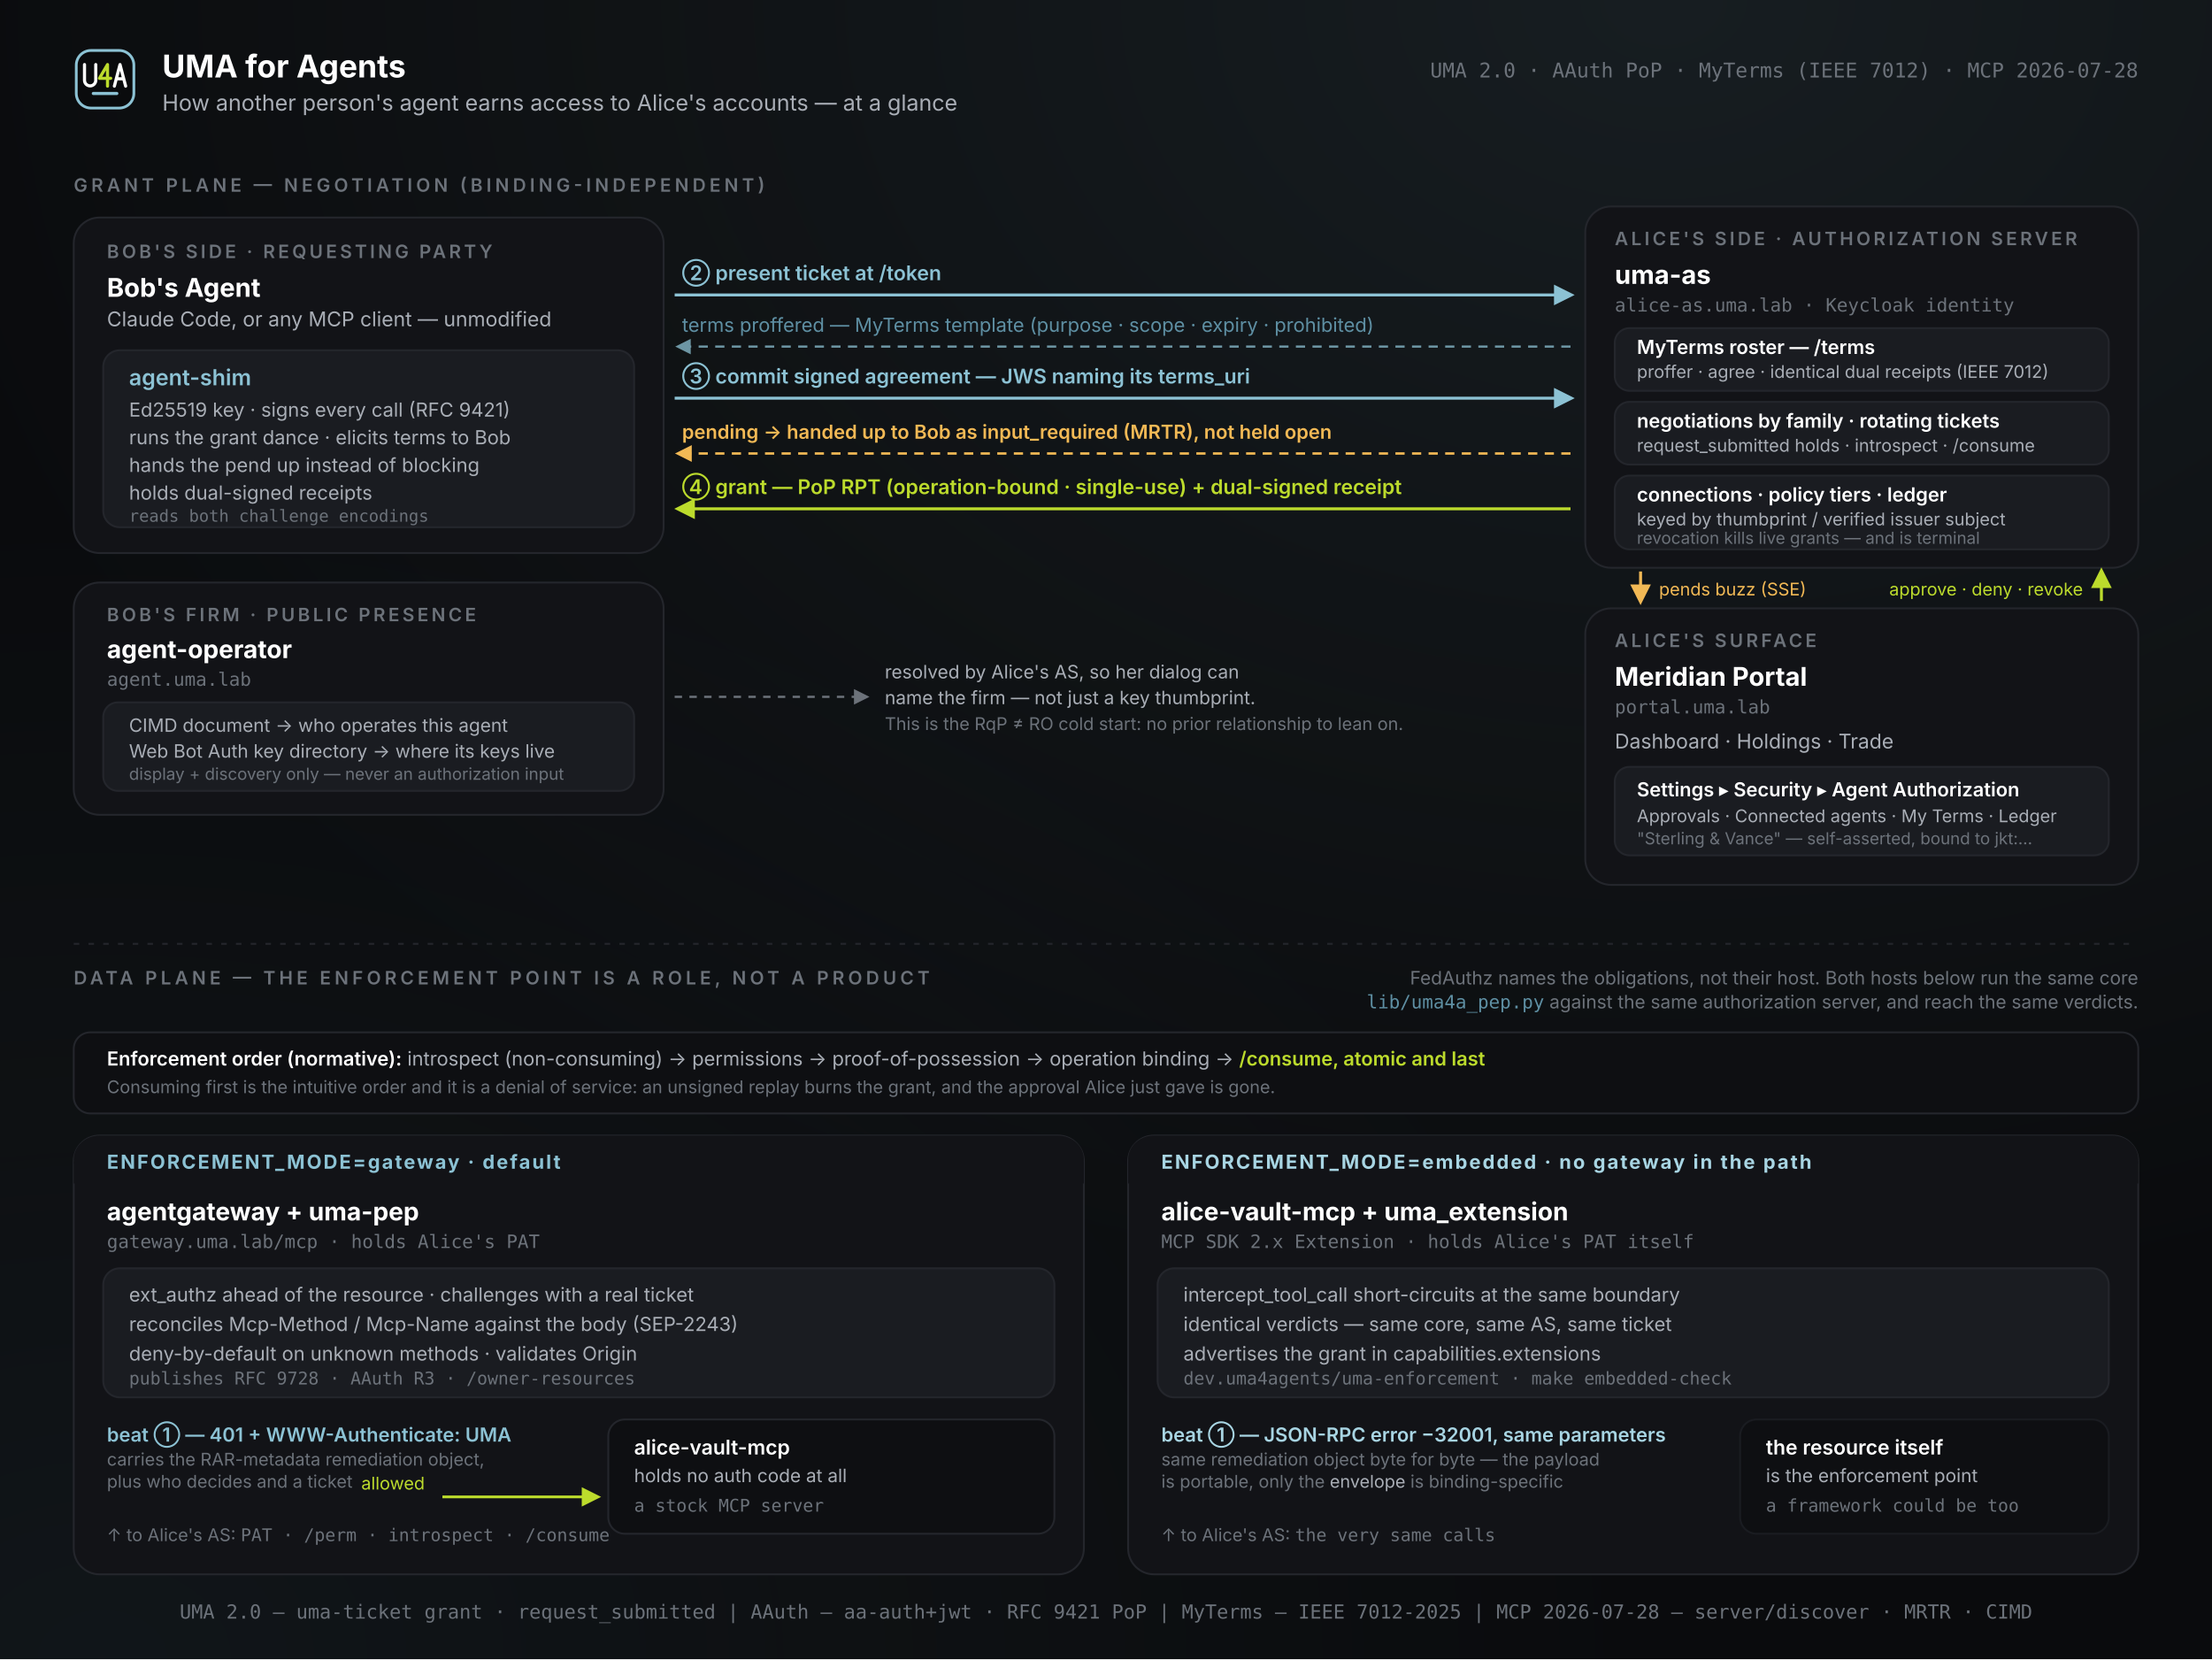
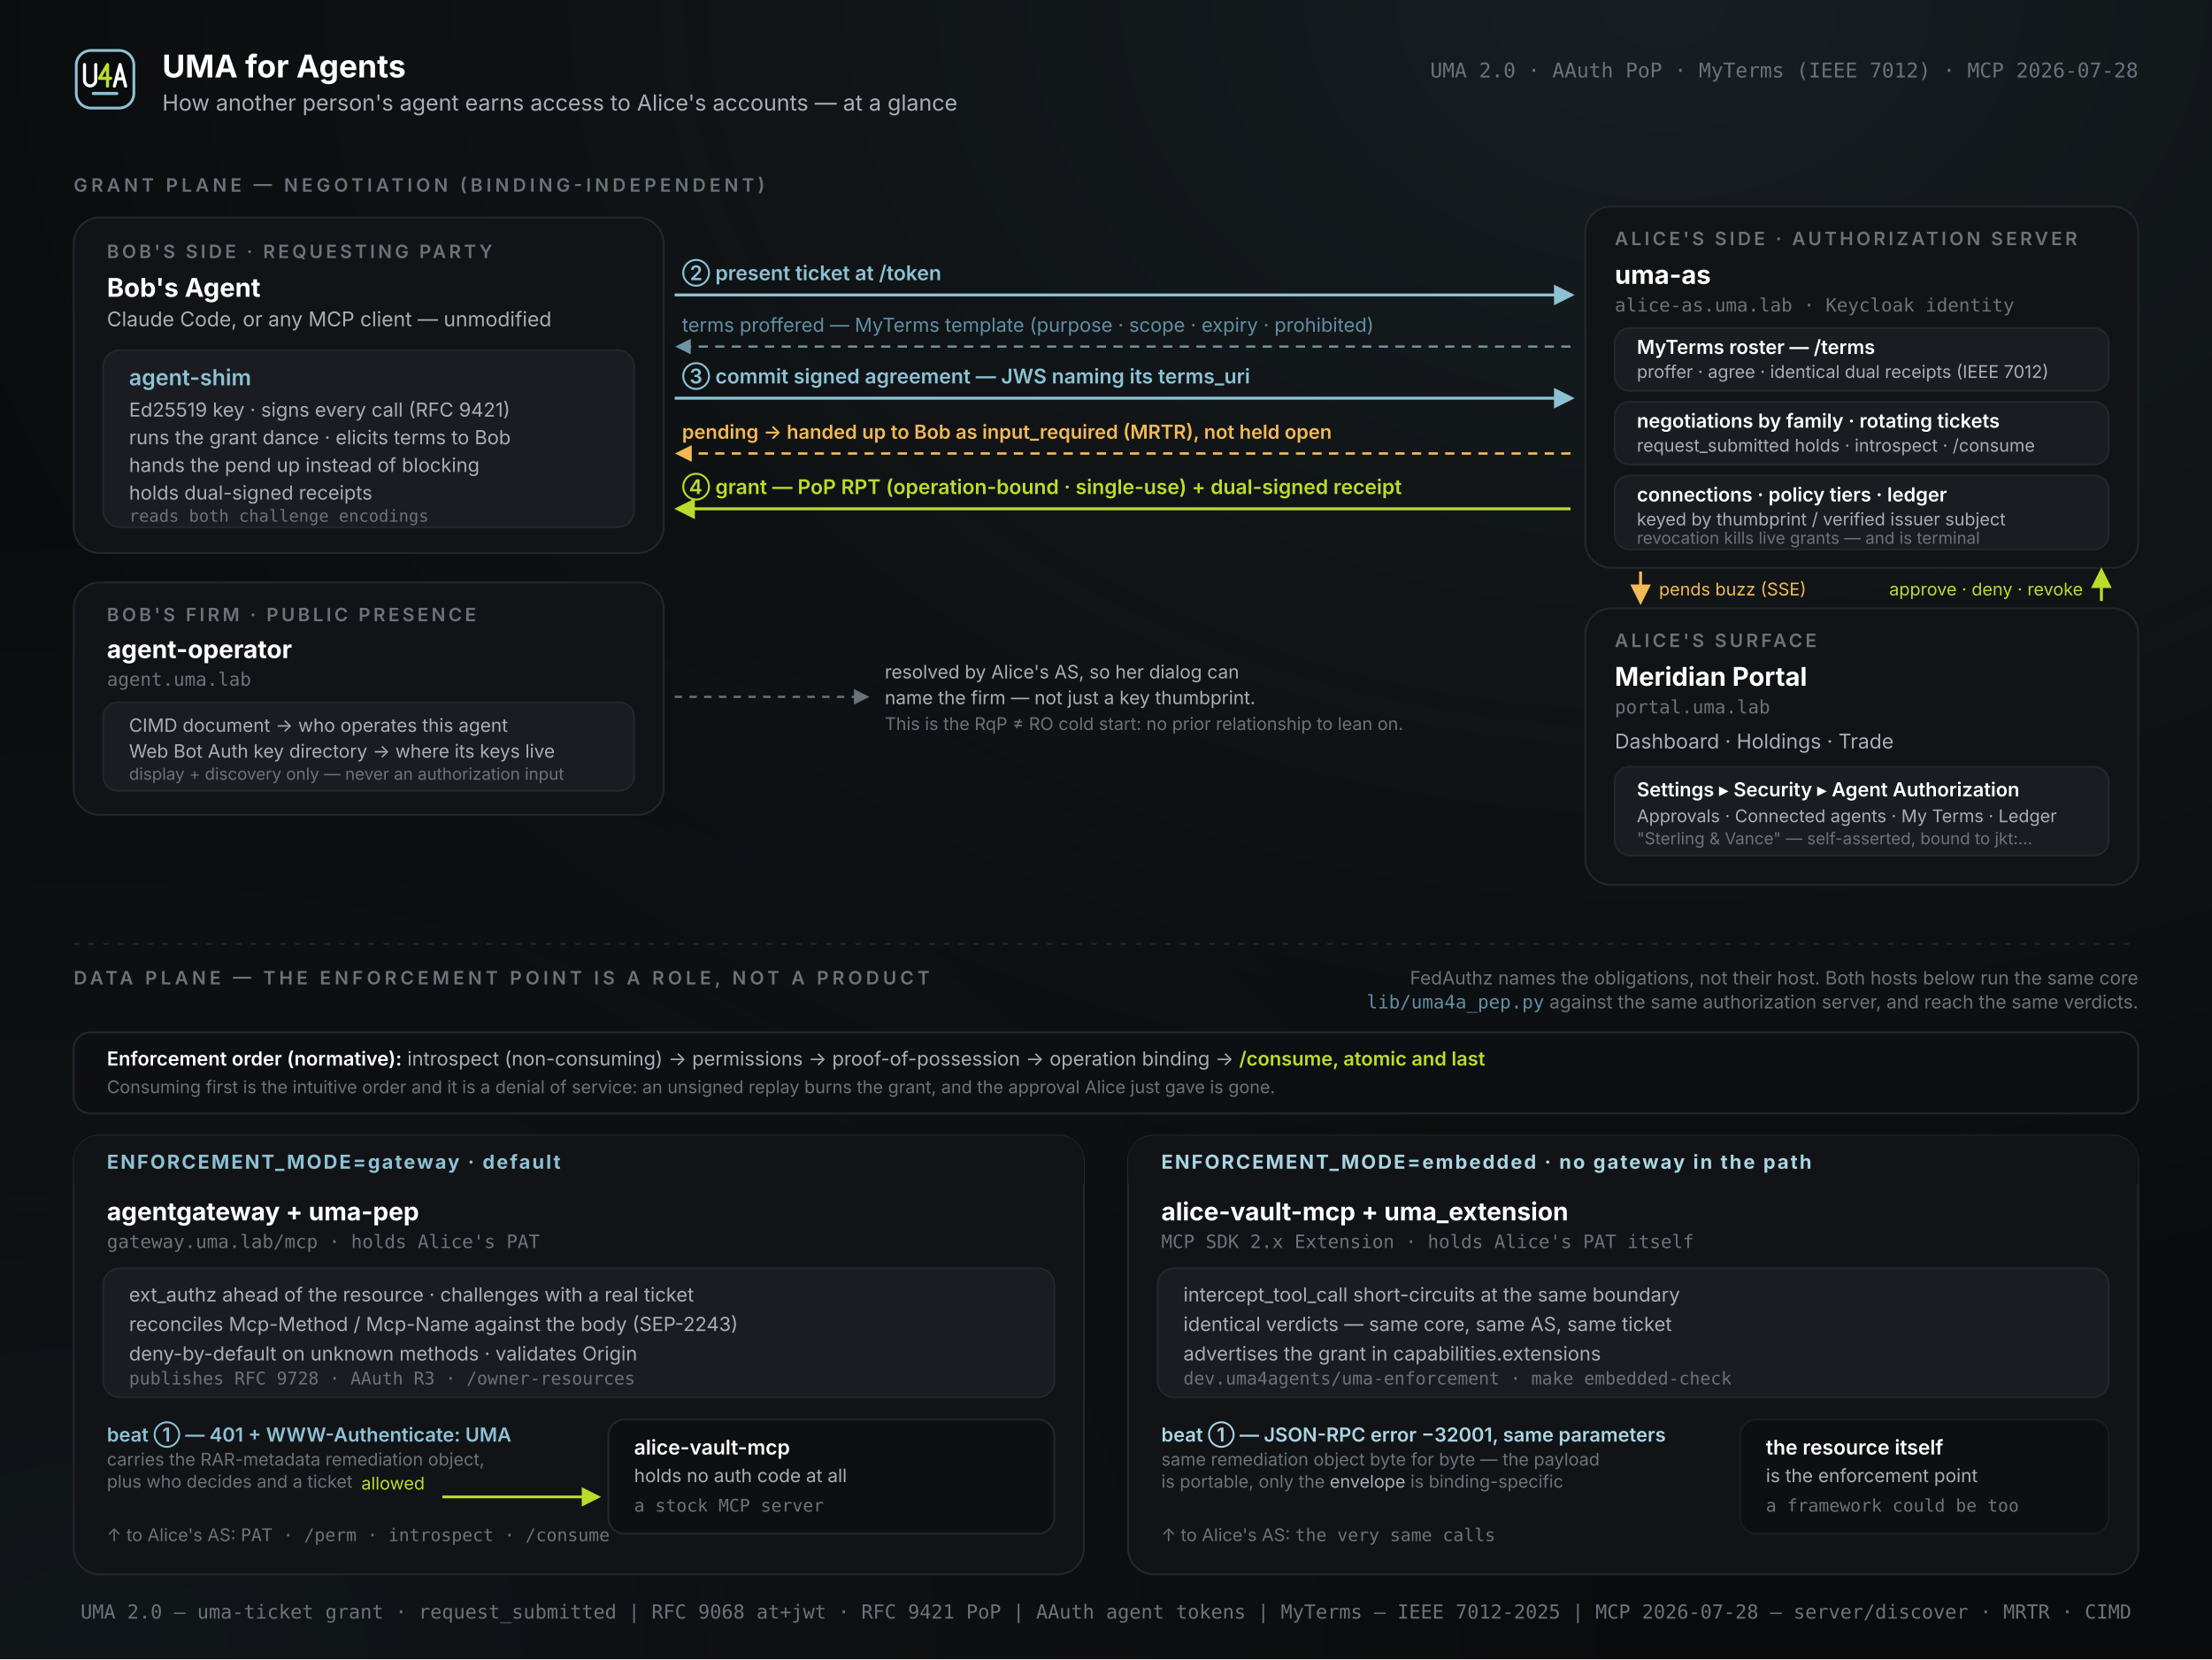
<svg xmlns="http://www.w3.org/2000/svg" viewBox="0 0 1200 900" font-family="system-ui, -apple-system, 'Segoe UI', sans-serif">
  <defs>
    <linearGradient id="mark" x1="0" y1="0" x2="1" y2="1">
      <stop offset="0" stop-color="#8cc2d4" />
      <stop offset="1" stop-color="#5e8fa3" />
    </linearGradient>
    <radialGradient id="glow1" cx="0.75" cy="0" r="0.8">
      <stop offset="0" stop-color="#8cc2d4" stop-opacity="0.10" />
      <stop offset="1" stop-color="#8cc2d4" stop-opacity="0" />
    </radialGradient>
    <radialGradient id="glow2" cx="0.05" cy="1" r="0.7">
      <stop offset="0" stop-color="#5e8fa3" stop-opacity="0.08" />
      <stop offset="1" stop-color="#5e8fa3" stop-opacity="0" />
    </radialGradient>
    <marker id="mAccent" viewBox="0 0 10 10" refX="8" refY="5" markerWidth="7" markerHeight="7" orient="auto-start-reverse">
      <path d="M0,0 L10,5 L0,10 z" fill="#8cc2d4" />
    </marker>
    <marker id="mGreen" viewBox="0 0 10 10" refX="8" refY="5" markerWidth="7" markerHeight="7" orient="auto-start-reverse">
      <path d="M0,0 L10,5 L0,10 z" fill="#bcdb2c" />
    </marker>
    <marker id="mWarn" viewBox="0 0 10 10" refX="8" refY="5" markerWidth="7" markerHeight="7" orient="auto-start-reverse">
      <path d="M0,0 L10,5 L0,10 z" fill="#f2b955" />
    </marker>
    <marker id="mDim" viewBox="0 0 10 10" refX="8" refY="5" markerWidth="7" markerHeight="7" orient="auto-start-reverse">
      <path d="M0,0 L10,5 L0,10 z" fill="#6c727a" />
    </marker>
  </defs>
  <rect width="1200" height="900" fill="#0a0b0d" />
  <rect width="1200" height="900" fill="url(#glow1)" />
  <rect width="1200" height="900" fill="url(#glow2)" />
  <g transform="translate(40 26) scale(0.53125)">
    <rect x="2.6" y="2.6" width="58.8" height="58.8" rx="15" fill="#0a0b0d" stroke="#8cc2d4" stroke-width="2.8" />
    <g fill="none" stroke-width="3.2" stroke-linecap="round" stroke-linejoin="round">
      <path d="M11 17 L11 33 A5.75 5.75 0 0 0 22.5 33 L22.5 17" stroke="#ffffff" />
      <path d="M34.5 17 L26.25 31 L37.75 31 M34.5 17 L34.5 39" stroke="#bcdb2c" />
      <path d="M41.5 39 L47.25 17 L53 39 M43.5 31.5 L51 31.5" stroke="#ffffff" />
    </g>
    <path d="M20 46.5 L44 46.5" fill="none" stroke="#8cc2d4" stroke-width="3.2" stroke-linecap="round" />
  </g>
  <text x="88" y="42" fill="#ffffff" font-size="17" font-weight="650">UMA for Agents</text>
  <text x="88" y="60" fill="#a9aeb6" font-size="12">How another person's agent earns access to Alice's accounts — at a glance</text>
  <text x="1160" y="42" text-anchor="end" fill="#6c727a" font-size="11" font-family="ui-monospace, 'SF Mono', Menlo, monospace">UMA 2.0 · AAuth PoP · MyTerms (IEEE 7012) · MCP 2026-07-28</text>
  <text x="40" y="104" fill="#6c727a" font-size="10" letter-spacing="2" font-weight="600">GRANT PLANE — NEGOTIATION (BINDING-INDEPENDENT)</text>
  <rect x="40" y="118" width="320" height="182" rx="14" fill="#121317" stroke="#24262c" />
  <text x="58" y="140" fill="#6c727a" font-size="10" letter-spacing="1.6" font-weight="600">BOB'S SIDE · REQUESTING PARTY</text>
  <text x="58" y="161" fill="#ffffff" font-size="14" font-weight="650">Bob's Agent</text>
  <text x="58" y="177" fill="#a9aeb6" font-size="11">Claude Code, or any MCP client — unmodified</text>
  <rect x="56" y="190" width="288" height="96" rx="9" fill="#1a1c21" stroke="#24262c" />
  <text x="70" y="209" fill="#8cc2d4" font-size="12" font-weight="620">agent-shim</text>
  <text x="70" y="226" fill="#a9aeb6" font-size="10.5">Ed25519 key · signs every call (RFC 9421)</text>
  <text x="70" y="241" fill="#a9aeb6" font-size="10.5">runs the grant dance · elicits terms to Bob</text>
  <text x="70" y="256" fill="#a9aeb6" font-size="10.5">hands the pend up instead of blocking</text>
  <text x="70" y="271" fill="#a9aeb6" font-size="10.5">holds dual-signed receipts</text>
  <text x="70" y="283" fill="#6c727a" font-size="9" font-family="ui-monospace, Menlo, monospace">reads both challenge encodings</text>
  <rect x="860" y="112" width="300" height="196" rx="14" fill="#121317" stroke="#24262c" />
  <text x="876" y="133" fill="#6c727a" font-size="10" letter-spacing="1.6" font-weight="600">ALICE'S SIDE · AUTHORIZATION SERVER</text>
  <text x="876" y="154" fill="#ffffff" font-size="14" font-weight="650">uma-as</text>
  <text x="876" y="169" fill="#6c727a" font-size="10" font-family="ui-monospace, Menlo, monospace">alice-as.uma.lab · Keycloak identity</text>
  <rect x="876" y="178" width="268" height="34" rx="8" fill="#1a1c21" stroke="#24262c" />
  <text x="888" y="192" fill="#ffffff" font-size="10.5" font-weight="600">MyTerms roster — /terms</text>
  <text x="888" y="205" fill="#a9aeb6" font-size="9.5">proffer · agree · identical dual receipts (IEEE 7012)</text>
  <rect x="876" y="218" width="268" height="34" rx="8" fill="#1a1c21" stroke="#24262c" />
  <text x="888" y="232" fill="#ffffff" font-size="10.5" font-weight="600">negotiations by family · rotating tickets</text>
  <text x="888" y="245" fill="#a9aeb6" font-size="9.5">request_submitted holds · introspect · /consume</text>
  <rect x="876" y="258" width="268" height="40" rx="8" fill="#1a1c21" stroke="#24262c" />
  <text x="888" y="272" fill="#ffffff" font-size="10.5" font-weight="600">connections · policy tiers · ledger</text>
  <text x="888" y="285" fill="#a9aeb6" font-size="9.5">keyed by thumbprint / verified issuer subject</text>
  <text x="888" y="295" fill="#6c727a" font-size="9">revocation kills live grants — and is terminal</text>
  <text x="370" y="152" fill="#8cc2d4" font-size="11" font-weight="600">② present ticket at /token</text>
  <line x1="366" y1="160" x2="852" y2="160" stroke="#8cc2d4" stroke-width="1.6" marker-end="url(#mAccent)" />
  <text x="370" y="180" fill="#5e8fa3" font-size="10.5">terms proffered — MyTerms template (purpose · scope · expiry · prohibited)</text>
  <line x1="852" y1="188" x2="368" y2="188" stroke="#8cc2d4" stroke-width="1.2" stroke-dasharray="5 4" opacity="0.75" marker-end="url(#mAccent)" />
  <text x="370" y="208" fill="#8cc2d4" font-size="11" font-weight="600">③ commit signed agreement — JWS naming its terms_uri</text>
  <line x1="366" y1="216" x2="852" y2="216" stroke="#8cc2d4" stroke-width="1.6" marker-end="url(#mAccent)" />
  <text x="370" y="238" fill="#f2b955" font-size="10.5" font-weight="600">pending → handed up to Bob as input_required (MRTR), not held open</text>
  <line x1="852" y1="246" x2="368" y2="246" stroke="#f2b955" stroke-width="1.3" stroke-dasharray="5 4" marker-end="url(#mWarn)" />
  <text x="370" y="268" fill="#bcdb2c" font-size="11" font-weight="600">④ grant — PoP RPT (operation-bound · single-use) + dual-signed receipt</text>
  <line x1="852" y1="276" x2="368" y2="276" stroke="#bcdb2c" stroke-width="1.6" marker-end="url(#mGreen)" />
  <rect x="40" y="316" width="320" height="126" rx="14" fill="#121317" stroke="#24262c" />
  <text x="58" y="337" fill="#6c727a" font-size="10" letter-spacing="1.6" font-weight="600">BOB'S FIRM · PUBLIC PRESENCE</text>
  <text x="58" y="357" fill="#ffffff" font-size="13.5" font-weight="650">agent-operator</text>
  <text x="58" y="372" fill="#6c727a" font-size="10" font-family="ui-monospace, Menlo, monospace">agent.uma.lab</text>
  <rect x="56" y="381" width="288" height="48" rx="8" fill="#1a1c21" stroke="#24262c" />
  <text x="70" y="397" fill="#a9aeb6" font-size="10">CIMD document → who operates this agent</text>
  <text x="70" y="411" fill="#a9aeb6" font-size="10">Web Bot Auth key directory → where its keys live</text>
  <text x="70" y="423" fill="#6c727a" font-size="9">display + discovery only — never an authorization input</text>
  <line x1="366" y1="378" x2="470" y2="378" stroke="#6c727a" stroke-width="1.2" stroke-dasharray="4 4" marker-end="url(#mDim)" />
  <text x="480" y="368" fill="#a9aeb6" font-size="10">resolved by Alice's AS, so her dialog can</text>
  <text x="480" y="382" fill="#a9aeb6" font-size="10">name the firm — not just a key thumbprint.</text>
  <text x="480" y="396" fill="#6c727a" font-size="9.5">This is the RqP ≠ RO cold start: no prior relationship to lean on.</text>
  <rect x="860" y="330" width="300" height="150" rx="14" fill="#121317" stroke="#24262c" />
  <text x="876" y="351" fill="#6c727a" font-size="10" letter-spacing="1.6" font-weight="600">ALICE'S SURFACE</text>
  <text x="876" y="372" fill="#ffffff" font-size="14" font-weight="650">Meridian Portal</text>
  <text x="876" y="387" fill="#6c727a" font-size="10" font-family="ui-monospace, Menlo, monospace">portal.uma.lab</text>
  <text x="876" y="406" fill="#a9aeb6" font-size="11">Dashboard · Holdings · Trade</text>
  <rect x="876" y="416" width="268" height="48" rx="8" fill="#1a1c21" stroke="#24262c" />
  <text x="888" y="432" fill="#ffffff" font-size="10.5" font-weight="600">Settings ▸ Security ▸ Agent Authorization</text>
  <text x="888" y="446" fill="#a9aeb6" font-size="9.5">Approvals · Connected agents · My Terms · Ledger</text>
  <text x="888" y="458" fill="#6c727a" font-size="9">"Sterling &amp; Vance" — self-asserted, bound to jkt:…</text>
  <line x1="890" y1="310" x2="890" y2="326" stroke="#f2b955" stroke-width="1.6" marker-end="url(#mWarn)" />
  <text x="900" y="323" fill="#f2b955" font-size="9.5">pends buzz (SSE)</text>
  <line x1="1140" y1="326" x2="1140" y2="310" stroke="#bcdb2c" stroke-width="1.6" marker-end="url(#mGreen)" />
  <text x="1130" y="323" text-anchor="end" fill="#bcdb2c" font-size="9.5">approve · deny · revoke</text>
  <line x1="40" y1="512" x2="1160" y2="512" stroke="#24262c" stroke-dasharray="3 5" />
  <text x="40" y="534" fill="#6c727a" font-size="10" letter-spacing="2" font-weight="600">DATA PLANE — THE ENFORCEMENT POINT IS A ROLE, NOT A PRODUCT</text>
  <text x="1160" y="534" text-anchor="end" fill="#6c727a" font-size="10">FedAuthz names the obligations, not their host. Both hosts below run the same core</text>
  <text x="1160" y="547" text-anchor="end" fill="#6c727a" font-size="10">
    <tspan font-family="ui-monospace, Menlo, monospace" fill="#5e8fa3">lib/uma4a_pep.py</tspan> against the same authorization server, and reach the same verdicts.</text>
  <rect x="40" y="560" width="1120" height="44" rx="9" fill="#0e0f12" stroke="#24262c" />
  <text x="58" y="578" fill="#a9aeb6" font-size="10.5">
    <tspan fill="#ffffff" font-weight="600">Enforcement order (normative):</tspan>
    introspect (non-consuming) → permissions → proof-of-possession → operation binding →
    <tspan fill="#bcdb2c" font-weight="600">/consume, atomic and last</tspan>
  </text>
  <text x="58" y="593" fill="#6c727a" font-size="9.5">Consuming first is the intuitive order and it is a denial of service: an unsigned replay burns the grant, and the approval Alice just gave is gone.</text>
  <rect x="40" y="616" width="548" height="238" rx="14" fill="#121317" stroke="#24262c" />
  <rect x="40" y="616" width="548" height="26" rx="14" fill="#121317" />
  <rect x="40" y="630" width="548" height="12" fill="#121317" />
  <text x="58" y="634" fill="#8cc2d4" font-size="10.5" font-weight="700" letter-spacing="1">ENFORCEMENT_MODE=gateway  ·  default</text>
  <text x="58" y="662" fill="#ffffff" font-size="13.5" font-weight="650">agentgateway + uma-pep</text>
  <text x="58" y="677" fill="#6c727a" font-size="10" font-family="ui-monospace, Menlo, monospace">gateway.uma.lab/mcp · holds Alice's PAT</text>
  <rect x="56" y="688" width="516" height="70" rx="9" fill="#1a1c21" stroke="#24262c" />
  <text x="70" y="706" fill="#a9aeb6" font-size="10.5">ext_authz ahead of the resource · challenges with a real ticket</text>
  <text x="70" y="722" fill="#a9aeb6" font-size="10.5">reconciles Mcp-Method / Mcp-Name against the body (SEP-2243)</text>
  <text x="70" y="738" fill="#a9aeb6" font-size="10.5">deny-by-default on unknown methods · validates Origin</text>
  <text x="70" y="751" fill="#6c727a" font-size="9.5" font-family="ui-monospace, Menlo, monospace">publishes RFC 9728 · AAuth R3 · /owner-resources</text>
  <text x="58" y="782" fill="#8cc2d4" font-size="10.5" font-weight="600">beat ① — 401 + WWW-Authenticate: UMA</text>
  <text x="58" y="795" fill="#6c727a" font-size="9.5">carries the RAR-metadata remediation object,</text>
  <text x="58" y="807" fill="#6c727a" font-size="9.5">plus who decides and a ticket</text>
  <rect x="330" y="770" width="242" height="62" rx="9" fill="#0e0f12" stroke="#24262c" />
  <text x="344" y="789" fill="#ffffff" font-size="11" font-weight="620">alice-vault-mcp</text>
  <text x="344" y="804" fill="#a9aeb6" font-size="10">holds no auth code at all</text>
  <text x="344" y="820" fill="#6c727a" font-size="9.5" font-family="ui-monospace, Menlo, monospace">a stock MCP server</text>
  <line x1="240" y1="812" x2="324" y2="812" stroke="#bcdb2c" stroke-width="1.5" marker-end="url(#mGreen)" />
  <text x="196" y="808" fill="#bcdb2c" font-size="9.5">allowed</text>
  <rect x="612" y="616" width="548" height="238" rx="14" fill="#121317" stroke="#24262c" />
  <rect x="612" y="616" width="548" height="26" rx="14" fill="#121317" />
  <rect x="612" y="630" width="548" height="12" fill="#121317" />
  <text x="630" y="634" fill="#a8d5e3" font-size="10.5" font-weight="700" letter-spacing="1">ENFORCEMENT_MODE=embedded  ·  no gateway in the path</text>
  <text x="630" y="662" fill="#ffffff" font-size="13.5" font-weight="650">alice-vault-mcp + uma_extension</text>
  <text x="630" y="677" fill="#6c727a" font-size="10" font-family="ui-monospace, Menlo, monospace">MCP SDK 2.x Extension · holds Alice's PAT itself</text>
  <rect x="628" y="688" width="516" height="70" rx="9" fill="#1a1c21" stroke="#24262c" />
  <text x="642" y="706" fill="#a9aeb6" font-size="10.5">intercept_tool_call short-circuits at the same boundary</text>
  <text x="642" y="722" fill="#a9aeb6" font-size="10.5">identical verdicts — same core, same AS, same ticket</text>
  <text x="642" y="738" fill="#a9aeb6" font-size="10.5">advertises the grant in capabilities.extensions</text>
  <text x="642" y="751" fill="#6c727a" font-size="9.5" font-family="ui-monospace, Menlo, monospace">dev.uma4agents/uma-enforcement · make embedded-check</text>
  <text x="630" y="782" fill="#a8d5e3" font-size="10.5" font-weight="600">beat ① — JSON-RPC error −32001, same parameters</text>
  <text x="630" y="795" fill="#6c727a" font-size="9.5">same remediation object byte for byte — the payload</text>
  <text x="630" y="807" fill="#6c727a" font-size="9.5">is portable, only the <tspan fill="#a9aeb6">envelope</tspan> is binding-specific</text>
  <rect x="944" y="770" width="200" height="62" rx="9" fill="#0e0f12" stroke="#1a1c21" />
  <text x="958" y="789" fill="#ffffff" font-size="11" font-weight="620">the resource itself</text>
  <text x="958" y="804" fill="#a9aeb6" font-size="10">is the enforcement point</text>
  <text x="958" y="820" fill="#6c727a" font-size="9.5" font-family="ui-monospace, Menlo, monospace">a framework could be too</text>
  <text x="58" y="836" fill="#6c727a" font-size="9.5">↑ to Alice's AS: <tspan font-family="ui-monospace, Menlo, monospace">PAT · /perm · introspect · /consume</tspan>
  </text>
  <text x="630" y="836" fill="#6c727a" font-size="9.5">↑ to Alice's AS: <tspan font-family="ui-monospace, Menlo, monospace">the very same calls</tspan>
  </text>
-   <text x="600" y="878" text-anchor="middle" fill="#6c727a" font-size="10.5" font-family="ui-monospace, 'SF Mono', Menlo, monospace">UMA 2.0 — uma-ticket grant · request_submitted    |    AAuth — aa-auth+jwt · RFC 9421 PoP    |    MyTerms — IEEE 7012-2025    |    MCP 2026-07-28 — server/discover · MRTR · CIMD</text>
+   <text x="600" y="878" text-anchor="middle" fill="#6c727a" font-size="10.5" font-family="ui-monospace, 'SF Mono', Menlo, monospace">UMA 2.0 — uma-ticket grant · request_submitted    |    RFC 9068 at+jwt · RFC 9421 PoP    |    AAuth agent tokens    |    MyTerms — IEEE 7012-2025    |    MCP 2026-07-28 — server/discover · MRTR · CIMD</text>
</svg>
